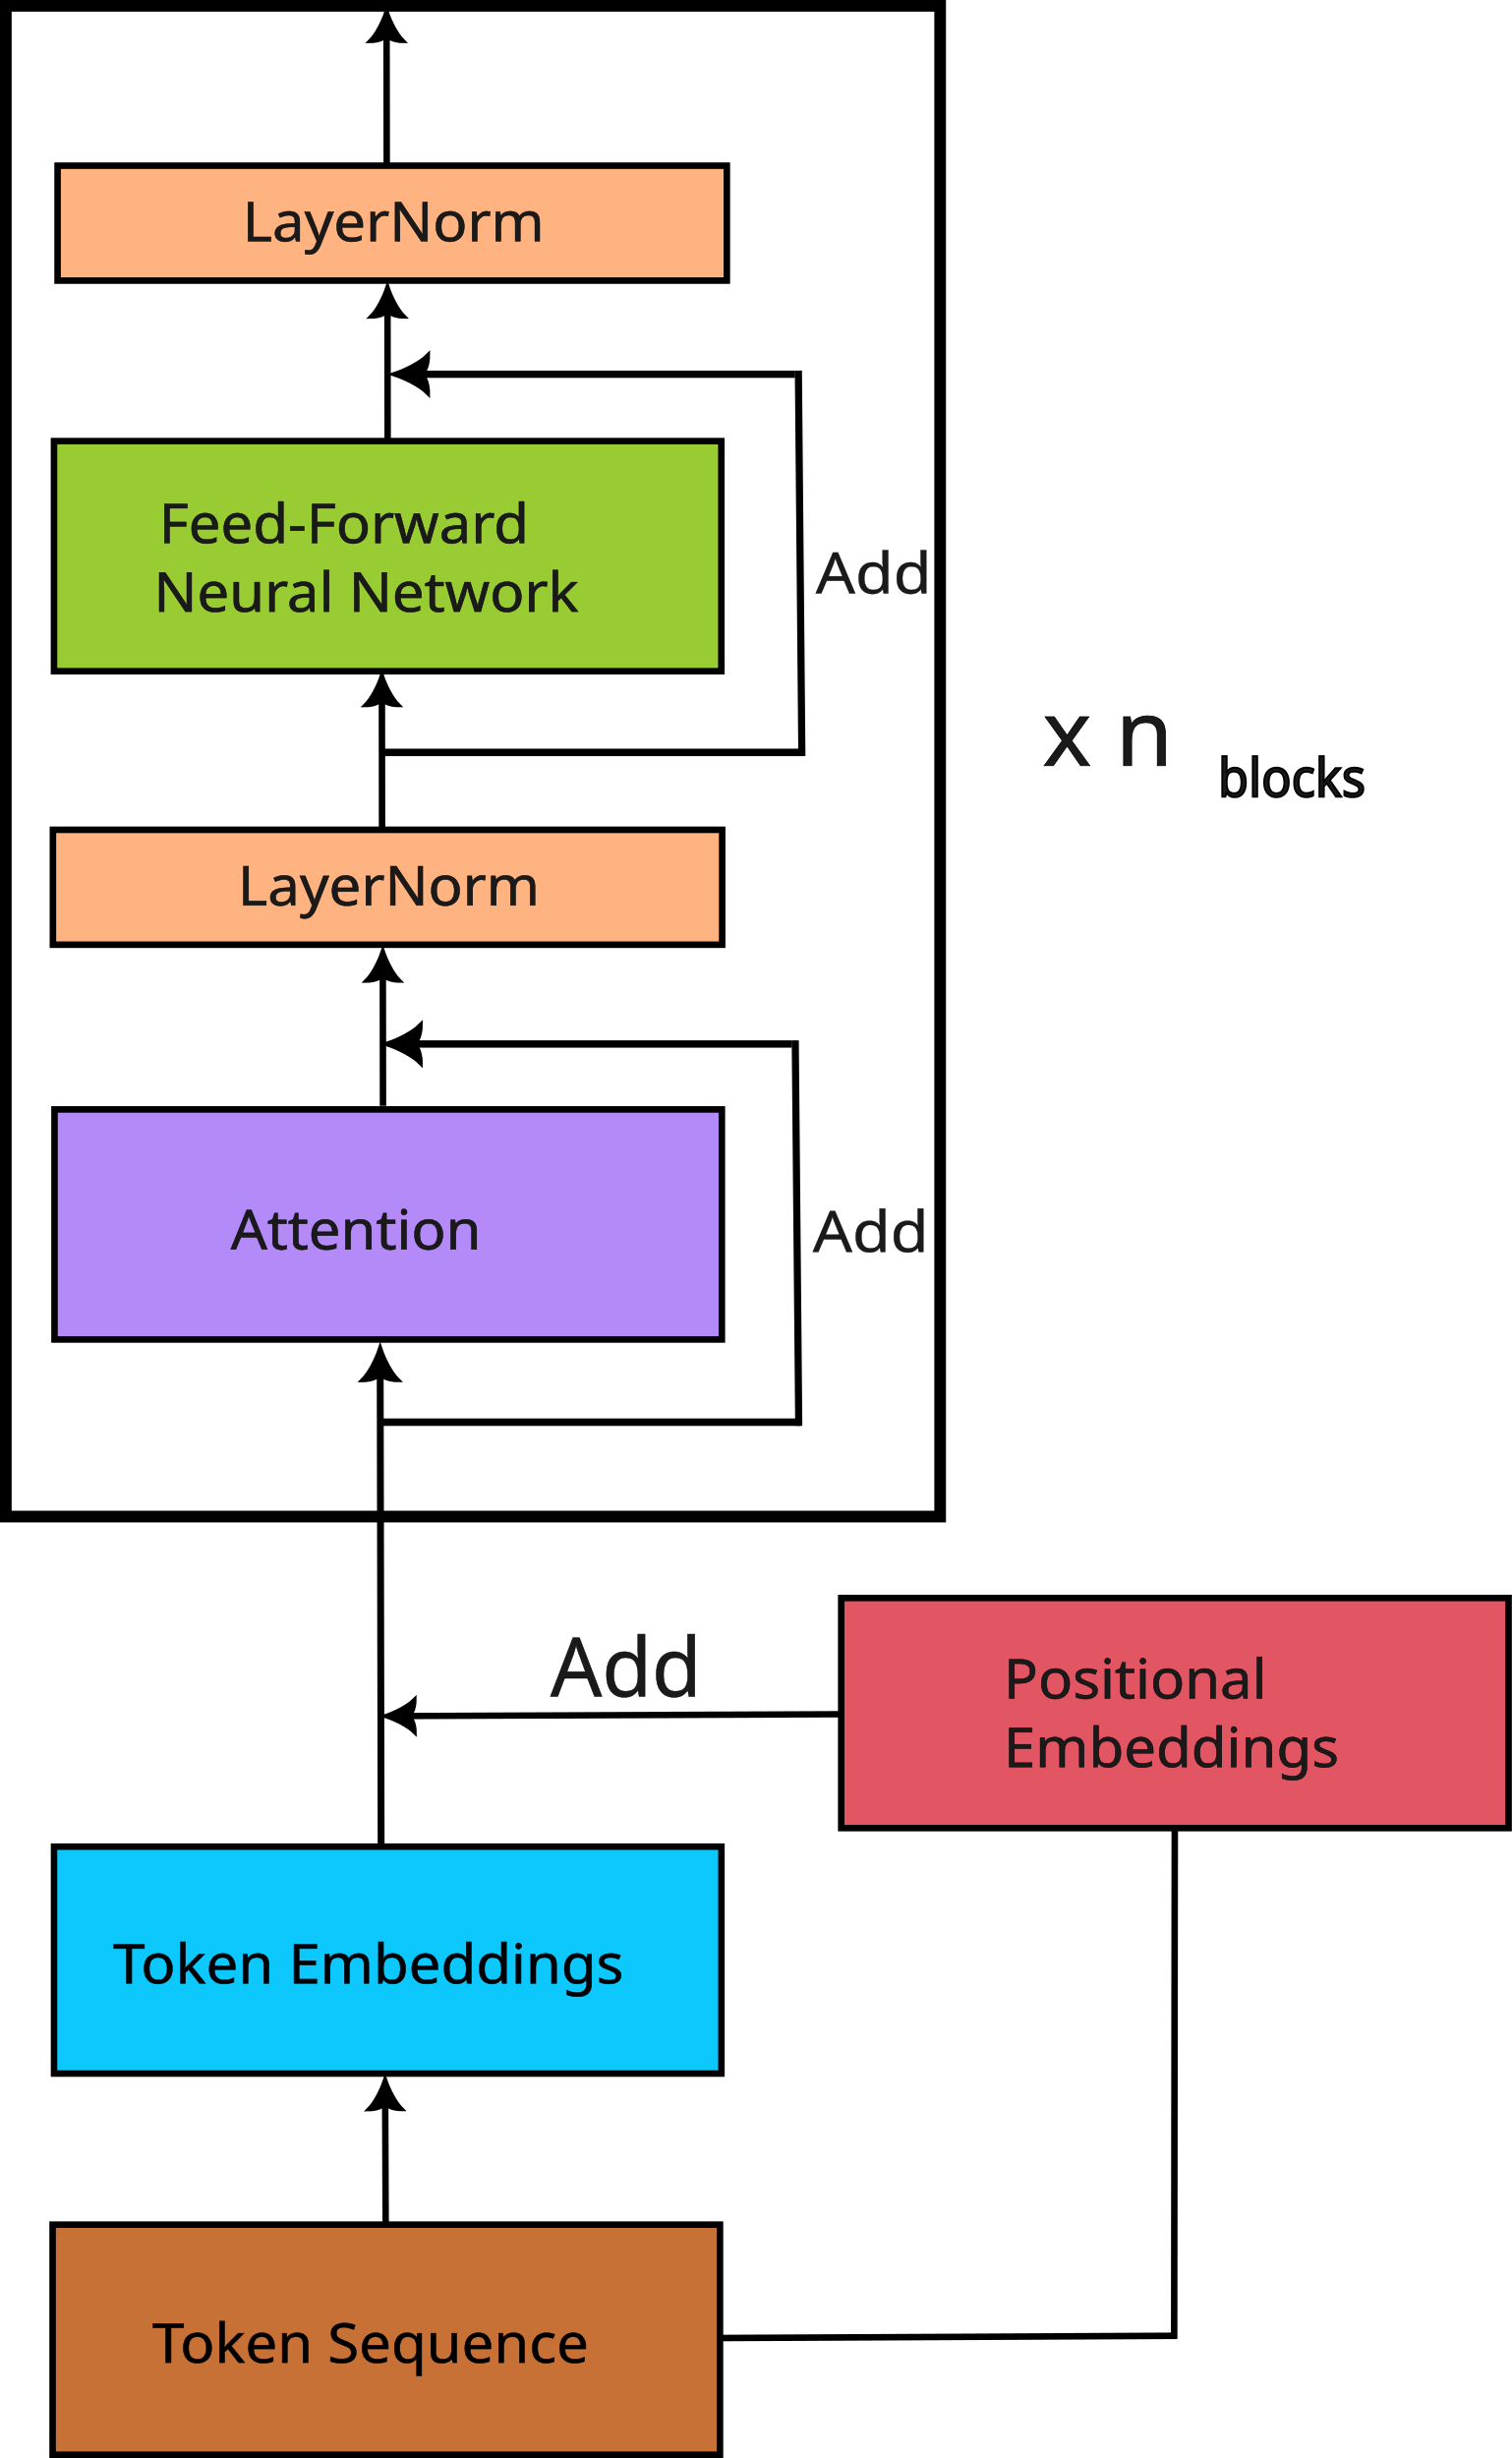
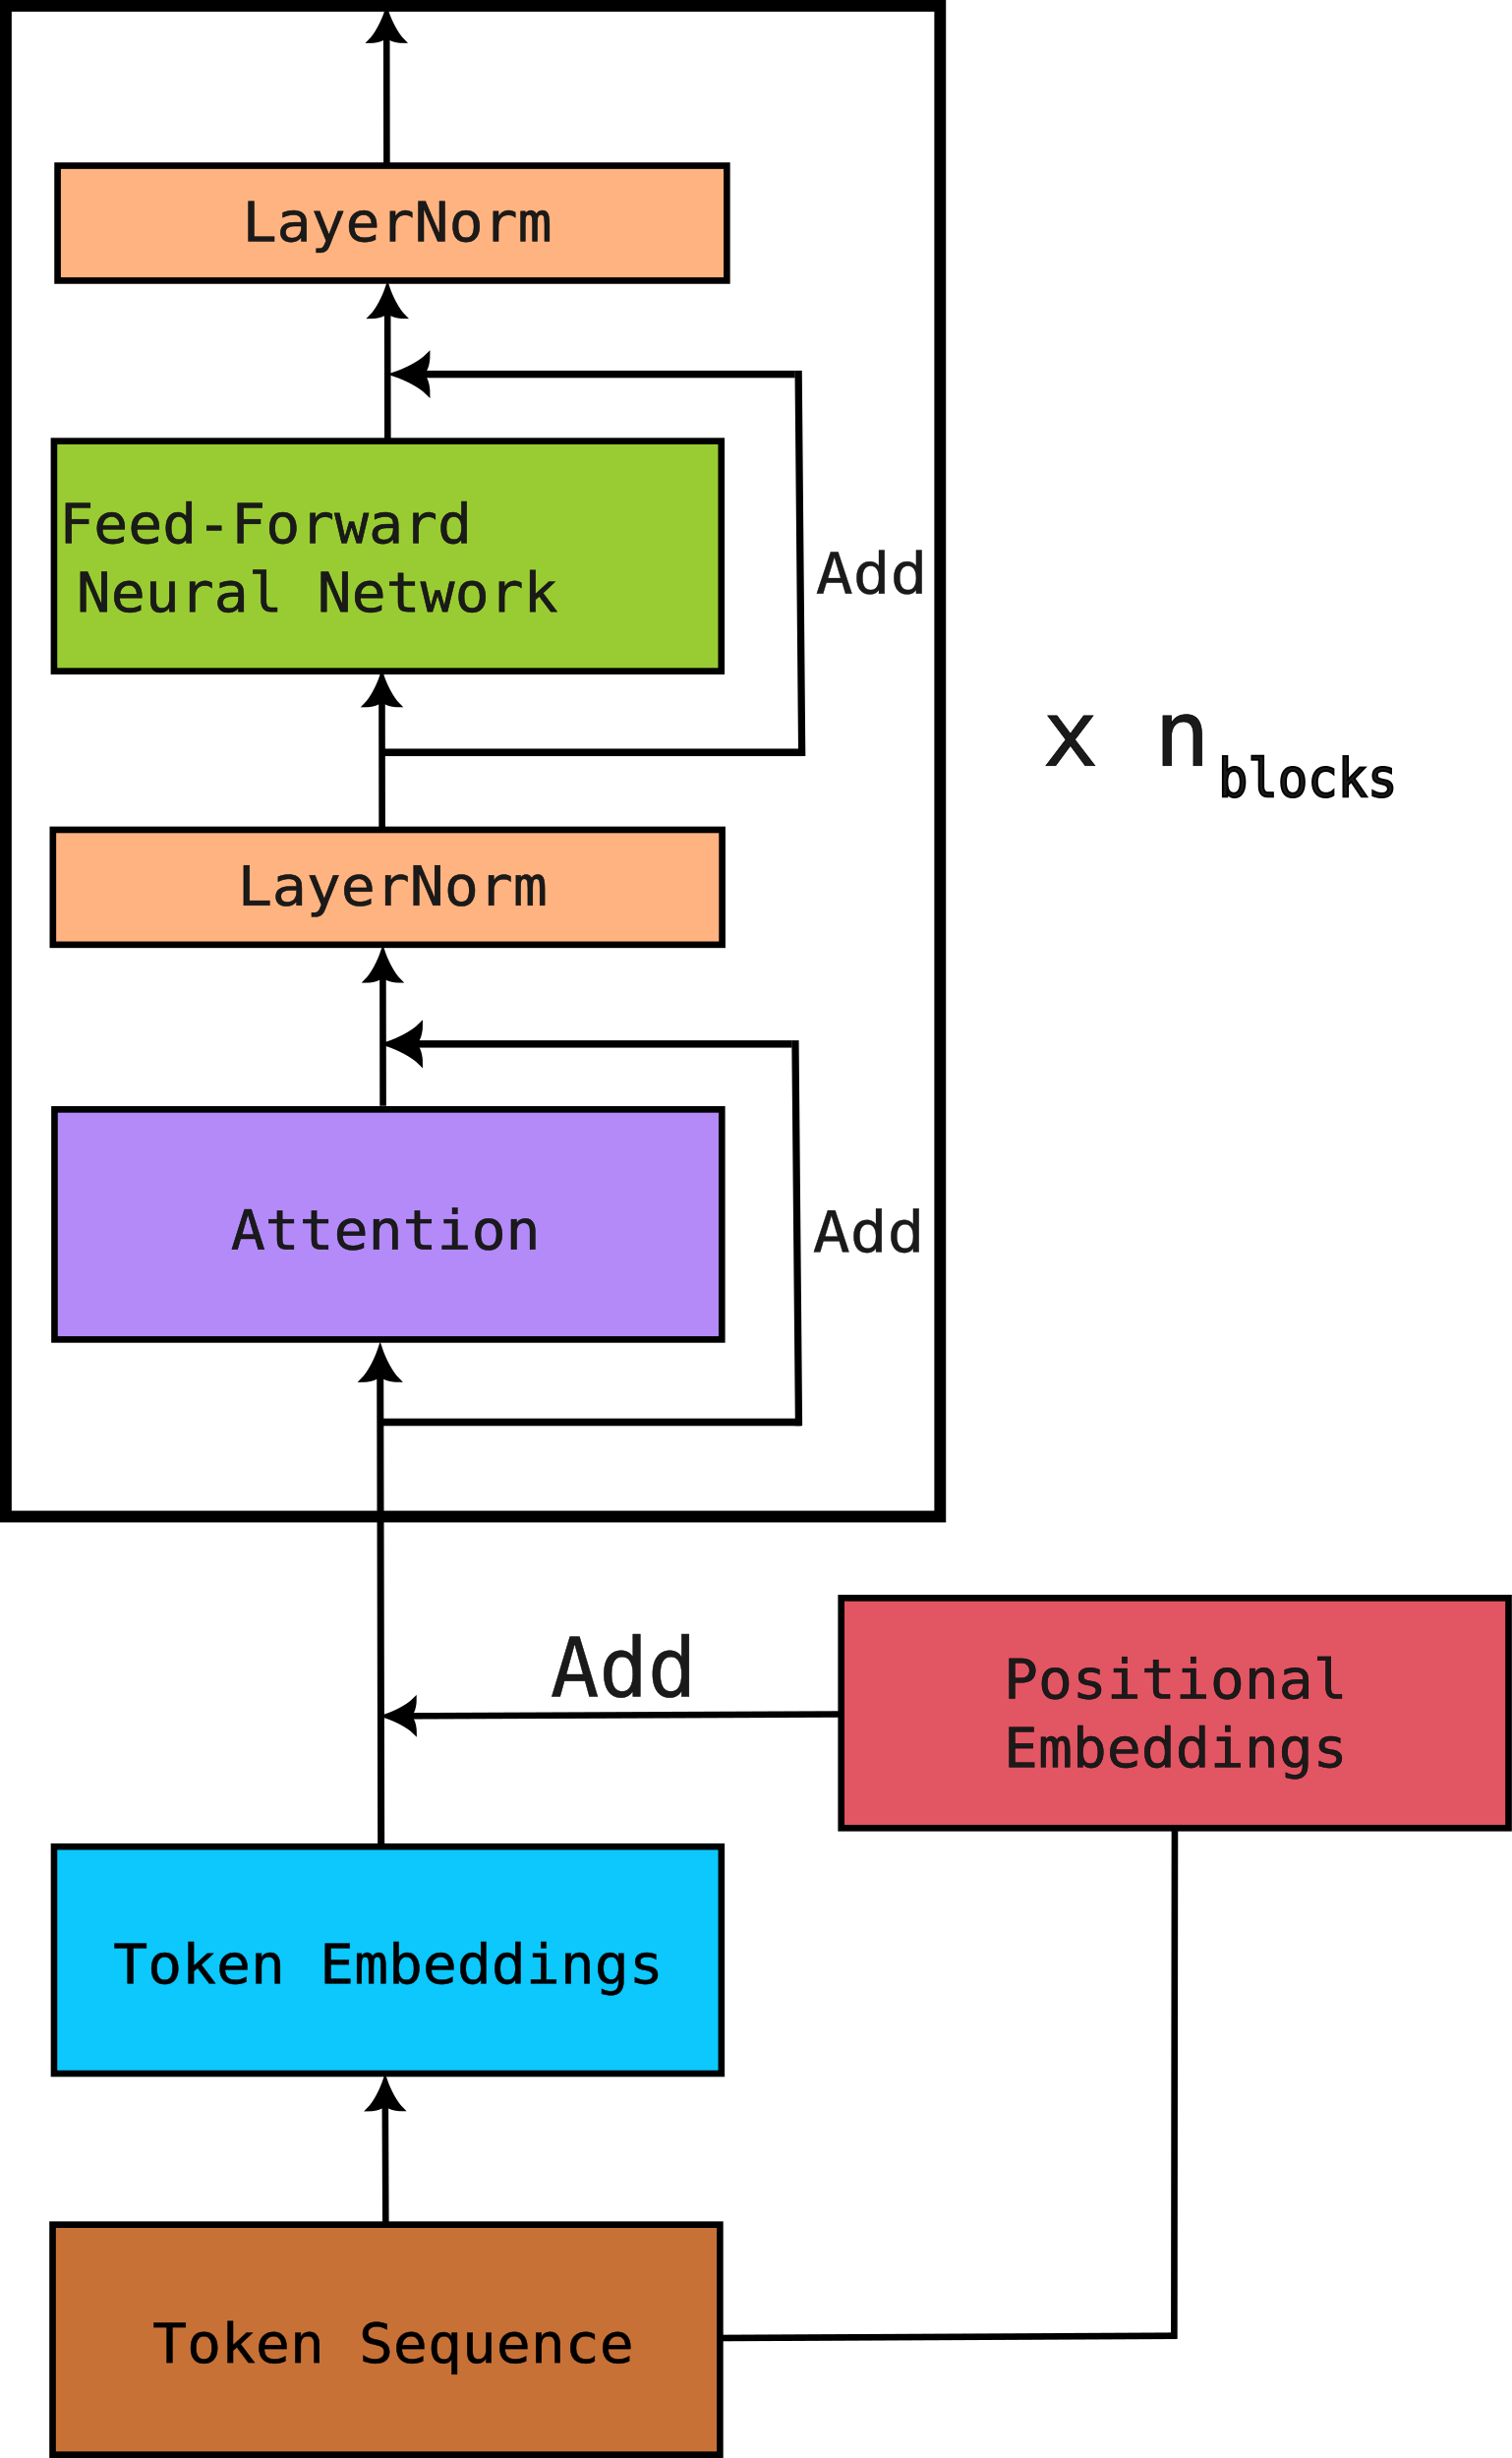
<svg xmlns="http://www.w3.org/2000/svg" width="159.42mm" height="259.162mm" viewBox="0 0 159.42 259.162" version="1.1" id="svg1">
  <defs id="defs1">
    <marker style="overflow:visible" id="marker15" refX="0" refY="0" orient="auto-start-reverse" markerWidth="1" markerHeight="1" viewBox="0 0 1 1" preserveAspectRatio="xMidYMid">
      <path transform="scale(0.5)" style="fill:context-stroke;fill-rule:evenodd;stroke:context-stroke;stroke-width:1pt" d="m 6,0 c -3,1 -7,3 -9,5 0,0 0,-4 2,-5 -2,-1 -2,-5 -2,-5 2,2 6,4 9,5 z" id="path15" />
    </marker>
    <marker style="overflow:visible" id="marker13" refX="0" refY="0" orient="auto-start-reverse" markerWidth="1" markerHeight="1" viewBox="0 0 1 1" preserveAspectRatio="xMidYMid">
      <path transform="scale(0.5)" style="fill:context-stroke;fill-rule:evenodd;stroke:context-stroke;stroke-width:1pt" d="m 6,0 c -3,1 -7,3 -9,5 0,0 0,-4 2,-5 -2,-1 -2,-5 -2,-5 2,2 6,4 9,5 z" id="path13" />
    </marker>
    <marker style="overflow:visible" id="marker8" refX="0" refY="0" orient="auto-start-reverse" markerWidth="1" markerHeight="1" viewBox="0 0 1 1" preserveAspectRatio="xMidYMid">
      <path transform="scale(0.5)" style="fill:context-stroke;fill-rule:evenodd;stroke:context-stroke;stroke-width:1pt" d="m 6,0 c -3,1 -7,3 -9,5 0,0 0,-4 2,-5 -2,-1 -2,-5 -2,-5 2,2 6,4 9,5 z" id="path8" />
    </marker>
    <marker style="overflow:visible" id="marker6" refX="0" refY="0" orient="auto-start-reverse" markerWidth="1" markerHeight="1" viewBox="0 0 1 1" preserveAspectRatio="xMidYMid">
      <path transform="scale(0.5)" style="fill:context-stroke;fill-rule:evenodd;stroke:context-stroke;stroke-width:1pt" d="m 6,0 c -3,1 -7,3 -9,5 0,0 0,-4 2,-5 -2,-1 -2,-5 -2,-5 2,2 6,4 9,5 z" id="path6" />
    </marker>
    <marker style="overflow:visible" id="marker5" refX="0" refY="0" orient="auto-start-reverse" markerWidth="1" markerHeight="1" viewBox="0 0 1 1" preserveAspectRatio="xMidYMid">
      <path transform="scale(0.5)" style="fill:context-stroke;fill-rule:evenodd;stroke:context-stroke;stroke-width:1pt" d="m 6,0 c -3,1 -7,3 -9,5 0,0 0,-4 2,-5 -2,-1 -2,-5 -2,-5 2,2 6,4 9,5 z" id="path5" />
    </marker>
    <marker style="overflow:visible" id="ArrowTriangleStylized" refX="0" refY="0" orient="auto-start-reverse" markerWidth="1" markerHeight="1" viewBox="0 0 1 1" preserveAspectRatio="xMidYMid">
      <path transform="scale(0.5)" style="fill:context-stroke;fill-rule:evenodd;stroke:context-stroke;stroke-width:1pt" d="m 6,0 c -3,1 -7,3 -9,5 0,0 0,-4 2,-5 -2,-1 -2,-5 -2,-5 2,2 6,4 9,5 z" id="path4" />
    </marker>
    <marker style="overflow:visible" id="marker15-2" refX="0" refY="0" orient="auto-start-reverse" markerWidth="1" markerHeight="1" viewBox="0 0 1 1" preserveAspectRatio="xMidYMid">
      <path transform="scale(0.5)" style="fill:context-stroke;fill-rule:evenodd;stroke:context-stroke;stroke-width:1pt" d="m 6,0 c -3,1 -7,3 -9,5 0,0 0,-4 2,-5 -2,-1 -2,-5 -2,-5 2,2 6,4 9,5 z" id="path15-4" />
    </marker>
    <marker style="overflow:visible" id="marker8-1" refX="0" refY="0" orient="auto-start-reverse" markerWidth="1" markerHeight="1" viewBox="0 0 1 1" preserveAspectRatio="xMidYMid">
      <path transform="scale(0.5)" style="fill:context-stroke;fill-rule:evenodd;stroke:context-stroke;stroke-width:1pt" d="m 6,0 c -3,1 -7,3 -9,5 0,0 0,-4 2,-5 -2,-1 -2,-5 -2,-5 2,2 6,4 9,5 z" id="path8-1" />
    </marker>
    <marker style="overflow:visible" id="marker8-2" refX="0" refY="0" orient="auto-start-reverse" markerWidth="1" markerHeight="1" viewBox="0 0 1 1" preserveAspectRatio="xMidYMid">
      <path transform="scale(0.5)" style="fill:context-stroke;fill-rule:evenodd;stroke:context-stroke;stroke-width:1pt" d="m 6,0 c -3,1 -7,3 -9,5 0,0 0,-4 2,-5 -2,-1 -2,-5 -2,-5 2,2 6,4 9,5 z" id="path8-0" />
    </marker>
    <marker style="overflow:visible" id="marker8-1-8" refX="0" refY="0" orient="auto-start-reverse" markerWidth="1" markerHeight="1" viewBox="0 0 1 1" preserveAspectRatio="xMidYMid">
      <path transform="scale(0.5)" style="fill:context-stroke;fill-rule:evenodd;stroke:context-stroke;stroke-width:1pt" d="m 6,0 c -3,1 -7,3 -9,5 0,0 0,-4 2,-5 -2,-1 -2,-5 -2,-5 2,2 6,4 9,5 z" id="path8-1-0" />
    </marker>
  </defs>
  <g id="layer1" transform="translate(-41.53467,-20.06378)">
    <rect style="fill:#c87137;stroke:#000000;stroke-width:0.688;stroke-linecap:butt;stroke-linejoin:miter;stroke-dasharray:none" id="rect1" width="70.371" height="24.259" x="47.083" y="254.623" />
-     <text xml:space="preserve" style="font-style:normal;font-variant:normal;font-weight:normal;font-stretch:normal;font-size:3.175px;font-family:'FiraCode Nerd Font';-inkscape-font-specification:'FiraCode Nerd Font';writing-mode:lr-tb;direction:ltr;white-space:pre;inline-size:58.62;display:inline;fill:#000000;stroke:#000000;stroke-width:0.028;stroke-linecap:butt;stroke-miterlimit:4.3;stroke-dasharray:none;paint-order:normal" x="62.383" y="252.521" id="text2" transform="matrix(1.897401,0,0,1.82299,-60.75551,-191.1687)">
+     <text xml:space="preserve" style="font-style:normal;font-variant:normal;font-weight:normal;font-stretch:normal;font-size:3.175px;font-family:monospace;-inkscape-font-specification:monospace;writing-mode:lr-tb;direction:ltr;white-space:pre;inline-size:58.62;display:inline;fill:#000000;stroke:#000000;stroke-width:0.028;stroke-linecap:butt;stroke-miterlimit:4.3;stroke-dasharray:none;paint-order:normal" x="62.383" y="252.521" id="text2" transform="matrix(1.897401,0,0,1.82299,-60.75551,-191.1687)">
      <tspan x="62.383" y="252.521" id="tspan10">Token Sequence</tspan>
    </text>
    <rect style="fill:#e25563;stroke:#000000;stroke-width:0.688;stroke-linecap:butt;stroke-linejoin:miter;stroke-dasharray:none" id="rect1-7" width="70.371" height="24.259" x="130.24" y="188.551" />
-     <text xml:space="preserve" style="font-style:normal;font-variant:normal;font-weight:normal;font-stretch:normal;font-size:3.175px;font-family:'FiraCode Nerd Font';-inkscape-font-specification:'FiraCode Nerd Font';text-align:start;writing-mode:lr-tb;direction:ltr;text-anchor:start;white-space:pre;inline-size:58.62;display:inline;fill:#1a1a1a;stroke:#000000;stroke-width:0.028;stroke-linecap:butt;stroke-miterlimit:4.3;stroke-dasharray:none;paint-order:normal" x="62.383" y="252.521" id="text2-2" transform="matrix(1.897401,0,0,1.82299,29.00212,-261.2008)">
+     <text xml:space="preserve" style="font-style:normal;font-variant:normal;font-weight:normal;font-stretch:normal;font-size:3.175px;font-family:monospace;-inkscape-font-specification:monospace;text-align:start;writing-mode:lr-tb;direction:ltr;text-anchor:start;white-space:pre;inline-size:58.62;display:inline;fill:#1a1a1a;stroke:#000000;stroke-width:0.028;stroke-linecap:butt;stroke-miterlimit:4.3;stroke-dasharray:none;paint-order:normal" x="62.383" y="252.521" id="text2-2" transform="matrix(1.897401,0,0,1.82299,29.00212,-261.2008)">
      <tspan x="62.383" y="252.521" id="tspan11">Positional
</tspan>
      <tspan x="62.383" y="256.489" id="tspan12">Embeddings</tspan>
    </text>
    <rect style="fill:#0cc8fc;stroke:#000000;stroke-width:0.683;stroke-linecap:butt;stroke-linejoin:miter;stroke-dasharray:none" id="rect1-0" width="70.376" height="23.93" x="47.232" y="214.765" />
-     <text xml:space="preserve" style="font-style:normal;font-variant:normal;font-weight:normal;font-stretch:normal;font-size:3.175px;font-family:'FiraCode Nerd Font';-inkscape-font-specification:'FiraCode Nerd Font';writing-mode:lr-tb;direction:ltr;white-space:pre;inline-size:58.62;display:inline;fill:#000004;stroke:#000000;stroke-width:0.028;stroke-linecap:butt;stroke-miterlimit:4.3;stroke-dasharray:none;paint-order:normal" x="62.383" y="252.521" id="text2-5" transform="matrix(1.897401,0,0,1.82299,-64.89366,-231.159)">
+     <text xml:space="preserve" style="font-style:normal;font-variant:normal;font-weight:normal;font-stretch:normal;font-size:3.175px;font-family:monospace;-inkscape-font-specification:monospace;writing-mode:lr-tb;direction:ltr;white-space:pre;inline-size:58.62;display:inline;fill:#000004;stroke:#000000;stroke-width:0.028;stroke-linecap:butt;stroke-miterlimit:4.3;stroke-dasharray:none;paint-order:normal" x="62.383" y="252.521" id="text2-5" transform="matrix(1.897401,0,0,1.82299,-64.89366,-231.159)">
      <tspan x="62.383" y="252.521" id="tspan16">Token Embeddings</tspan>
    </text>
    <rect style="fill:#b48af9;fill-opacity:1;stroke:#000000;stroke-width:0.688;stroke-linecap:butt;stroke-linejoin:miter;stroke-dasharray:none" id="rect1-0-0" width="70.371" height="24.259" x="47.283" y="137.036" />
-     <text xml:space="preserve" style="font-style:normal;font-variant:normal;font-weight:normal;font-stretch:normal;font-size:3.175px;font-family:'FiraCode Nerd Font';-inkscape-font-specification:'FiraCode Nerd Font';writing-mode:lr-tb;direction:ltr;white-space:pre;inline-size:58.62;display:inline;fill:#1a1a1a;stroke:#000000;stroke-width:0.028;stroke-linecap:butt;stroke-miterlimit:4.3;stroke-dasharray:none;paint-order:normal" x="62.383" y="252.521" id="text2-5-7" transform="matrix(1.897401,0,0,1.82299,-52.49873,-308.5573)">
+     <text xml:space="preserve" style="font-style:normal;font-variant:normal;font-weight:normal;font-stretch:normal;font-size:3.175px;font-family:monospace;-inkscape-font-specification:monospace;writing-mode:lr-tb;direction:ltr;white-space:pre;inline-size:58.62;display:inline;fill:#1a1a1a;stroke:#000000;stroke-width:0.028;stroke-linecap:butt;stroke-miterlimit:4.3;stroke-dasharray:none;paint-order:normal" x="62.383" y="252.521" id="text2-5-7" transform="matrix(1.897401,0,0,1.82299,-52.49873,-308.5573)">
      <tspan x="62.383" y="252.521" id="tspan17">Attention</tspan>
    </text>
    <rect style="fill:#ffb380;fill-opacity:1;stroke:#000000;stroke-width:0.688;stroke-linecap:butt;stroke-linejoin:miter;stroke-dasharray:none" id="rect1-0-0-9" width="70.572" height="12.117" x="47.114" y="107.554" />
-     <text xml:space="preserve" style="font-style:normal;font-variant:normal;font-weight:normal;font-stretch:normal;font-size:3.175px;font-family:'FiraCode Nerd Font';-inkscape-font-specification:'FiraCode Nerd Font';writing-mode:lr-tb;direction:ltr;white-space:pre;inline-size:58.62;display:inline;fill:#1a1a1a;stroke:#000000;stroke-width:0.028;stroke-linecap:butt;stroke-miterlimit:4.3;stroke-dasharray:none;paint-order:normal" x="62.383" y="252.521" id="text2-5-7-7" transform="matrix(1.897401,0,0,1.82299,-51.75143,-344.8277)">
+     <text xml:space="preserve" style="font-style:normal;font-variant:normal;font-weight:normal;font-stretch:normal;font-size:3.175px;font-family:monospace;-inkscape-font-specification:monospace;writing-mode:lr-tb;direction:ltr;white-space:pre;inline-size:58.62;display:inline;fill:#1a1a1a;stroke:#000000;stroke-width:0.028;stroke-linecap:butt;stroke-miterlimit:4.3;stroke-dasharray:none;paint-order:normal" x="62.383" y="252.521" id="text2-5-7-7" transform="matrix(1.897401,0,0,1.82299,-51.75143,-344.8277)">
      <tspan x="62.383" y="252.521" id="tspan18">LayerNorm</tspan>
    </text>
    <rect style="fill:#99cc33;fill-opacity:1;stroke:#000000;stroke-width:0.688;stroke-linecap:butt;stroke-linejoin:miter;stroke-dasharray:none" id="rect1-0-0-2" width="70.371" height="24.259" x="47.229" y="66.573" />
-     <text xml:space="preserve" style="font-style:normal;font-variant:normal;font-weight:normal;font-stretch:normal;font-size:3.175px;font-family:'FiraCode Nerd Font';-inkscape-font-specification:'FiraCode Nerd Font';text-align:center;writing-mode:lr-tb;direction:ltr;text-anchor:middle;white-space:pre;inline-size:58.62;display:inline;fill:#1a1a1a;stroke:#000000;stroke-width:0.028;stroke-linecap:butt;stroke-miterlimit:4.3;stroke-dasharray:none;paint-order:normal" x="91.693" y="252.521" id="text2-5-7-3" transform="matrix(1.897401,0,0,1.82299,-89.92563,-383.0235)">
+     <text xml:space="preserve" style="font-style:normal;font-variant:normal;font-weight:normal;font-stretch:normal;font-size:3.175px;font-family:monospace;-inkscape-font-specification:monospace;text-align:center;writing-mode:lr-tb;direction:ltr;text-anchor:middle;white-space:pre;inline-size:58.62;display:inline;fill:#1a1a1a;stroke:#000000;stroke-width:0.028;stroke-linecap:butt;stroke-miterlimit:4.3;stroke-dasharray:none;paint-order:normal" x="91.693" y="252.521" id="text2-5-7-3" transform="matrix(1.897401,0,0,1.82299,-89.92563,-383.0235)">
      <tspan x="91.693" y="252.521" id="tspan19">Feed-Forward
</tspan>
      <tspan x="91.693" y="256.489" id="tspan20">Neural Network</tspan>
    </text>
    <path style="fill:none;fill-rule:evenodd;stroke:#000000;stroke-width:0.682;stroke-linecap:butt;stroke-linejoin:miter;stroke-dasharray:none;stroke-opacity:1;marker-end:url(#ArrowTriangleStylized)" d="m 82.203,254.447 -0.051,-13.026" id="path2" />
    <path style="display:inline;fill:none;fill-rule:evenodd;stroke:#000000;stroke-width:0.726;stroke-linecap:butt;stroke-linejoin:miter;stroke-dasharray:none;stroke-opacity:1;marker-mid:url(#marker6);marker-end:url(#marker5)" d="m 81.723,214.92 -0.099,-50.45" id="path3" />
    <path style="fill:none;fill-rule:evenodd;stroke:#000000;stroke-width:0.683;stroke-linecap:butt;stroke-linejoin:miter;stroke-dasharray:none;stroke-opacity:1;marker-end:url(#marker8)" d="M 81.92,136.662 81.903,122.437" id="path7" />
    <path style="fill:none;fill-rule:evenodd;stroke:#000000;stroke-width:0.683;stroke-linecap:butt;stroke-linejoin:miter;stroke-dasharray:none;stroke-opacity:1;marker-end:url(#marker8-1)" d="M 81.821,107.608 81.805,93.383" id="path7-9" />
    <path style="display:inline;fill:none;fill-rule:evenodd;stroke:#000000;stroke-width:0.686;stroke-linecap:butt;stroke-linejoin:miter;stroke-dasharray:none;stroke-opacity:1" d="m 117.454,266.577 48.142,-0.237" id="path10" />
    <path style="fill:none;fill-rule:evenodd;stroke:#000000;stroke-width:0.686;stroke-linecap:butt;stroke-linejoin:miter;stroke-dasharray:none;stroke-opacity:1" d="m 165.411,212.81 -0.063,53.855" id="path11" />
    <path style="fill:none;fill-rule:evenodd;stroke:#000000;stroke-width:0.673;stroke-linecap:butt;stroke-linejoin:miter;stroke-dasharray:none;stroke-opacity:1;marker-end:url(#marker13)" d="m 130.15,200.804 -45.914,0.189" id="path12" />
-     <text xml:space="preserve" style="font-style:normal;font-variant:normal;font-weight:normal;font-stretch:normal;font-size:8.591px;font-family:'FiraCode Nerd Font';-inkscape-font-specification:'FiraCode Nerd Font';writing-mode:lr-tb;direction:ltr;fill:#1a1a1a;fill-opacity:1;stroke:#000000;stroke-width:0.047;stroke-linecap:butt;stroke-linejoin:miter;stroke-miterlimit:4.3;stroke-dasharray:none;paint-order:normal" x="100.272" y="197.541" id="text13" transform="scale(0.9929775,1.007072)">
+     <text xml:space="preserve" style="font-style:normal;font-variant:normal;font-weight:normal;font-stretch:normal;font-size:8.591px;font-family:monospace;-inkscape-font-specification:monospace;writing-mode:lr-tb;direction:ltr;fill:#1a1a1a;fill-opacity:1;stroke:#000000;stroke-width:0.047;stroke-linecap:butt;stroke-linejoin:miter;stroke-miterlimit:4.3;stroke-dasharray:none;paint-order:normal" x="100.272" y="197.541" id="text13" transform="scale(0.9929775,1.007072)">
      <tspan id="tspan13" style="stroke-width:0.047;stroke-dasharray:none" x="100.272" y="197.541">Add</tspan>
    </text>
-     <text xml:space="preserve" style="font-style:normal;font-variant:normal;font-weight:normal;font-stretch:normal;font-size:6.261px;font-family:'FiraCode Nerd Font';-inkscape-font-specification:'FiraCode Nerd Font';writing-mode:lr-tb;direction:ltr;fill:#1a1a1a;fill-opacity:1;stroke:#000000;stroke-width:0.035;stroke-linecap:butt;stroke-linejoin:miter;stroke-miterlimit:4.3;stroke-dasharray:none;paint-order:normal" x="122.041" y="158.54" id="text13-3" transform="scale(1.042602,0.9591384)">
+     <text xml:space="preserve" style="font-style:normal;font-variant:normal;font-weight:normal;font-stretch:normal;font-size:6.261px;font-family:monospace;-inkscape-font-specification:monospace;writing-mode:lr-tb;direction:ltr;fill:#1a1a1a;fill-opacity:1;stroke:#000000;stroke-width:0.035;stroke-linecap:butt;stroke-linejoin:miter;stroke-miterlimit:4.3;stroke-dasharray:none;paint-order:normal" x="122.041" y="158.54" id="text13-3" transform="scale(1.042602,0.9591384)">
      <tspan id="tspan13-3" style="stroke-width:0.035;stroke-dasharray:none" x="122.041" y="158.54">Add</tspan>
    </text>
-     <text xml:space="preserve" style="font-style:normal;font-variant:normal;font-weight:normal;font-stretch:normal;font-size:6.261px;font-family:'FiraCode Nerd Font';-inkscape-font-specification:'FiraCode Nerd Font';writing-mode:lr-tb;direction:ltr;fill:#1a1a1a;fill-opacity:1;stroke:#000000;stroke-width:0.035;stroke-linecap:butt;stroke-linejoin:miter;stroke-miterlimit:4.3;stroke-dasharray:none;paint-order:normal" x="122.335" y="86.158" id="text13-3-8" transform="scale(1.042602,0.9591384)">
+     <text xml:space="preserve" style="font-style:normal;font-variant:normal;font-weight:normal;font-stretch:normal;font-size:6.261px;font-family:monospace;-inkscape-font-specification:monospace;writing-mode:lr-tb;direction:ltr;fill:#1a1a1a;fill-opacity:1;stroke:#000000;stroke-width:0.035;stroke-linecap:butt;stroke-linejoin:miter;stroke-miterlimit:4.3;stroke-dasharray:none;paint-order:normal" x="122.335" y="86.158" id="text13-3-8" transform="scale(1.042602,0.9591384)">
      <tspan id="tspan13-3-3" style="stroke-width:0.035;stroke-dasharray:none" x="122.335" y="86.158">Add</tspan>
    </text>
    <rect style="fill:none;fill-opacity:1;stroke:#000000;stroke-width:1.229;stroke-linecap:butt;stroke-linejoin:miter;stroke-miterlimit:4.3;stroke-dasharray:none;paint-order:normal" id="rect13" width="98.521" height="159.288" x="42.149" y="20.678" />
-     <text xml:space="preserve" style="font-style:normal;font-variant:normal;font-weight:normal;font-stretch:normal;font-size:9.7px;font-family:'FiraCode Nerd Font';-inkscape-font-specification:'FiraCode Nerd Font';writing-mode:lr-tb;direction:ltr;fill:#1a1a1a;fill-opacity:1;stroke:#000000;stroke-width:0.077;stroke-linecap:butt;stroke-linejoin:miter;stroke-miterlimit:4.3;stroke-dasharray:none;paint-order:normal" x="150.222" y="101.622" id="text14" transform="scale(1.008247,0.99182)">
+     <text xml:space="preserve" style="font-style:normal;font-variant:normal;font-weight:normal;font-stretch:normal;font-size:9.7px;font-family:monospace;-inkscape-font-specification:monospace;writing-mode:lr-tb;direction:ltr;fill:#1a1a1a;fill-opacity:1;stroke:#000000;stroke-width:0.077;stroke-linecap:butt;stroke-linejoin:miter;stroke-miterlimit:4.3;stroke-dasharray:none;paint-order:normal" x="150.222" y="101.622" id="text14" transform="scale(1.008247,0.99182)">
      <tspan id="tspan14" style="fill:#1a1a1a;stroke-width:0.077;stroke-dasharray:none" x="150.222" y="101.622">x n</tspan>
    </text>
-     <text xml:space="preserve" style="font-style:normal;font-variant:normal;font-weight:normal;font-stretch:normal;font-size:5.417px;font-family:'FiraCode Nerd Font';-inkscape-font-specification:'FiraCode Nerd Font';writing-mode:lr-tb;direction:ltr;fill:#1a1a1a;fill-opacity:1;stroke:#000000;stroke-width:0.2;stroke-linecap:butt;stroke-linejoin:miter;stroke-miterlimit:4.3;stroke-dasharray:none;paint-order:normal" x="175.963" y="100.52" id="text15" transform="scale(0.9659887,1.035209)">
+     <text xml:space="preserve" style="font-style:normal;font-variant:normal;font-weight:normal;font-stretch:normal;font-size:5.417px;font-family:monospace;-inkscape-font-specification:monospace;writing-mode:lr-tb;direction:ltr;fill:#1a1a1a;fill-opacity:1;stroke:#000000;stroke-width:0.2;stroke-linecap:butt;stroke-linejoin:miter;stroke-miterlimit:4.3;stroke-dasharray:none;paint-order:normal" x="175.963" y="100.52" id="text15" transform="scale(0.9659887,1.035209)">
      <tspan id="tspan15" style="stroke-width:0.2" x="175.963" y="100.52">blocks</tspan>
    </text>
    <path style="display:inline;fill:none;fill-rule:evenodd;stroke:#000000;stroke-width:0.786;stroke-linecap:butt;stroke-linejoin:miter;stroke-dasharray:none;stroke-opacity:1" d="M 125.991,170.013 H 81.613" id="path1" />
    <path style="fill:none;fill-rule:evenodd;stroke:#000000;stroke-width:0.753;stroke-linecap:butt;stroke-linejoin:miter;stroke-dasharray:none;stroke-opacity:1" d="m 125.394,129.755 0.367,40.642" id="path9" />
    <path style="fill:none;fill-rule:evenodd;stroke:#000000;stroke-width:0.771;stroke-linecap:butt;stroke-linejoin:miter;stroke-dasharray:none;stroke-opacity:1;marker-end:url(#marker15)" d="M 125.039,130.141 H 84.697" id="path14" />
    <path style="display:inline;fill:none;fill-rule:evenodd;stroke:#000000;stroke-width:0.786;stroke-linecap:butt;stroke-linejoin:miter;stroke-dasharray:none;stroke-opacity:1" d="M 126.322,99.395 H 81.944" id="path1-7" />
    <rect style="fill:#ffb380;fill-opacity:1;stroke:#000000;stroke-width:0.688;stroke-linecap:butt;stroke-linejoin:miter;stroke-dasharray:none" id="rect1-0-0-9-6" width="70.572" height="12.117" x="47.607" y="37.534" />
-     <text xml:space="preserve" style="font-style:normal;font-variant:normal;font-weight:normal;font-stretch:normal;font-size:3.175px;font-family:'FiraCode Nerd Font';-inkscape-font-specification:'FiraCode Nerd Font';writing-mode:lr-tb;direction:ltr;white-space:pre;inline-size:58.62;display:inline;fill:#1a1a1a;stroke:#000000;stroke-width:0.028;stroke-linecap:butt;stroke-miterlimit:4.3;stroke-dasharray:none;paint-order:normal" x="62.383" y="252.521" id="text2-5-7-7-6" transform="matrix(1.897401,0,0,1.82299,-51.25835,-414.8473)">
+     <text xml:space="preserve" style="font-style:normal;font-variant:normal;font-weight:normal;font-stretch:normal;font-size:3.175px;font-family:monospace;-inkscape-font-specification:monospace;writing-mode:lr-tb;direction:ltr;white-space:pre;inline-size:58.62;display:inline;fill:#1a1a1a;stroke:#000000;stroke-width:0.028;stroke-linecap:butt;stroke-miterlimit:4.3;stroke-dasharray:none;paint-order:normal" x="62.383" y="252.521" id="text2-5-7-7-6" transform="matrix(1.897401,0,0,1.82299,-51.25835,-414.8473)">
      <tspan x="62.383" y="252.521" id="tspan21">LayerNorm</tspan>
    </text>
    <path style="fill:none;fill-rule:evenodd;stroke:#000000;stroke-width:0.683;stroke-linecap:butt;stroke-linejoin:miter;stroke-dasharray:none;stroke-opacity:1;marker-end:url(#marker8-2)" d="m 82.413,66.642 -0.017,-14.225" id="path7-8" />
    <path style="fill:none;fill-rule:evenodd;stroke:#000000;stroke-width:0.683;stroke-linecap:butt;stroke-linejoin:miter;stroke-dasharray:none;stroke-opacity:1;marker-end:url(#marker8-1-8)" d="M 82.315,37.588 82.298,23.364" id="path7-9-2" />
    <path style="fill:none;fill-rule:evenodd;stroke:#000000;stroke-width:0.753;stroke-linecap:butt;stroke-linejoin:miter;stroke-dasharray:none;stroke-opacity:1" d="m 125.724,59.137 0.367,40.642" id="path9-5" />
    <path style="fill:none;fill-rule:evenodd;stroke:#000000;stroke-width:0.767;stroke-linecap:butt;stroke-linejoin:miter;stroke-dasharray:none;stroke-opacity:1;marker-end:url(#marker15-2)" d="M 125.369,59.523 H 85.478" id="path14-7" />
  </g>
</svg>
